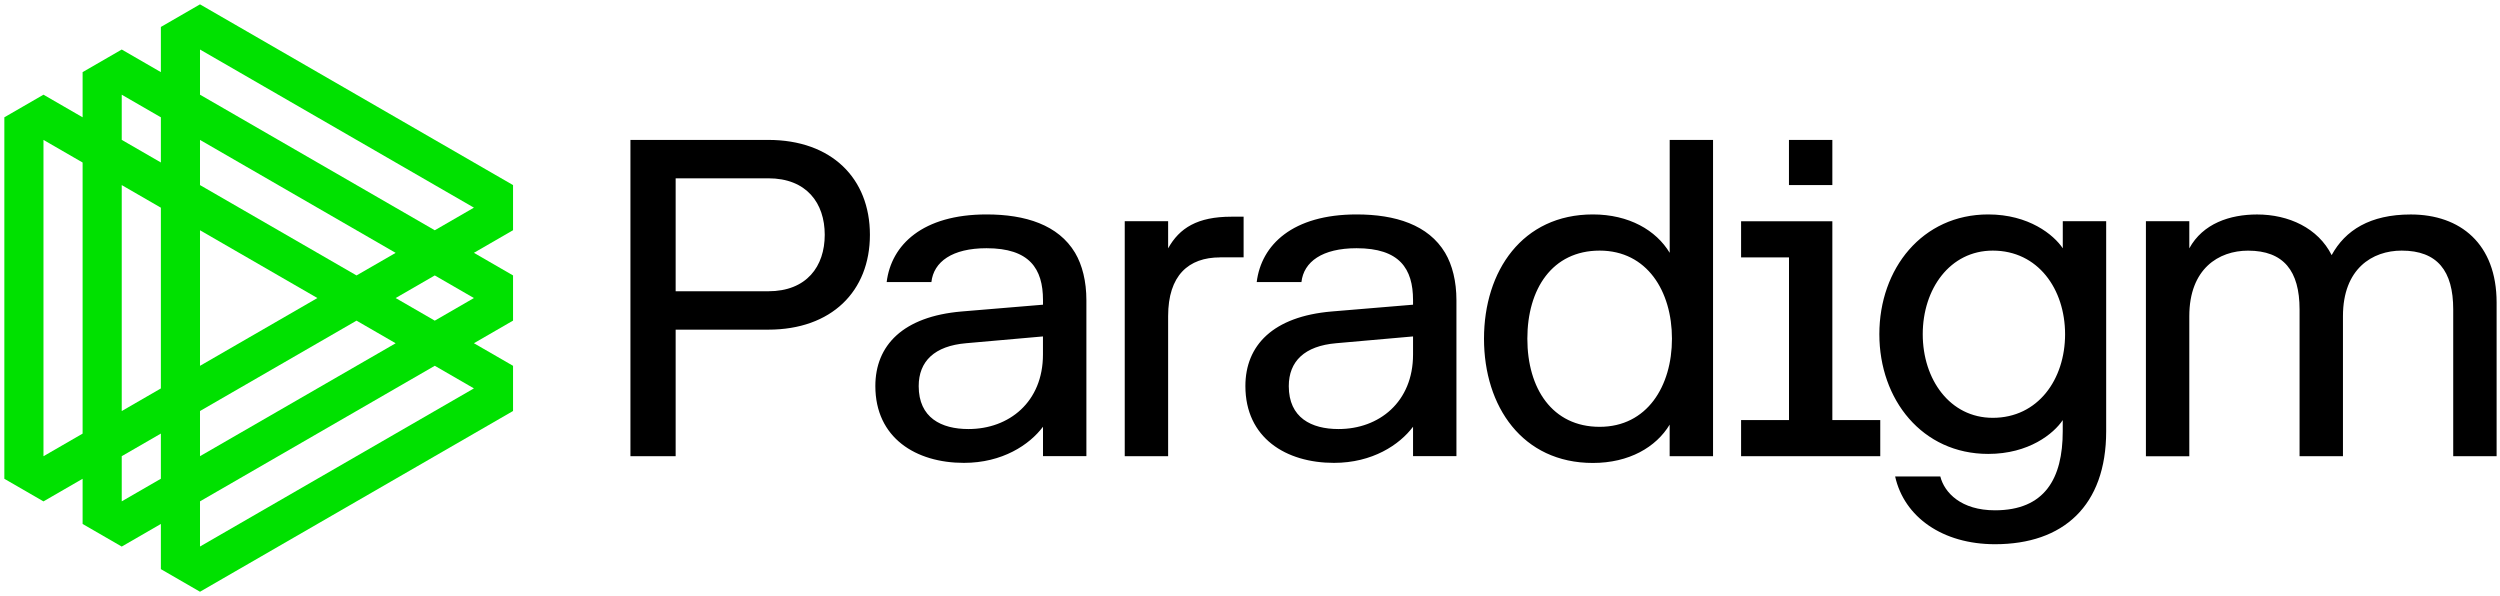
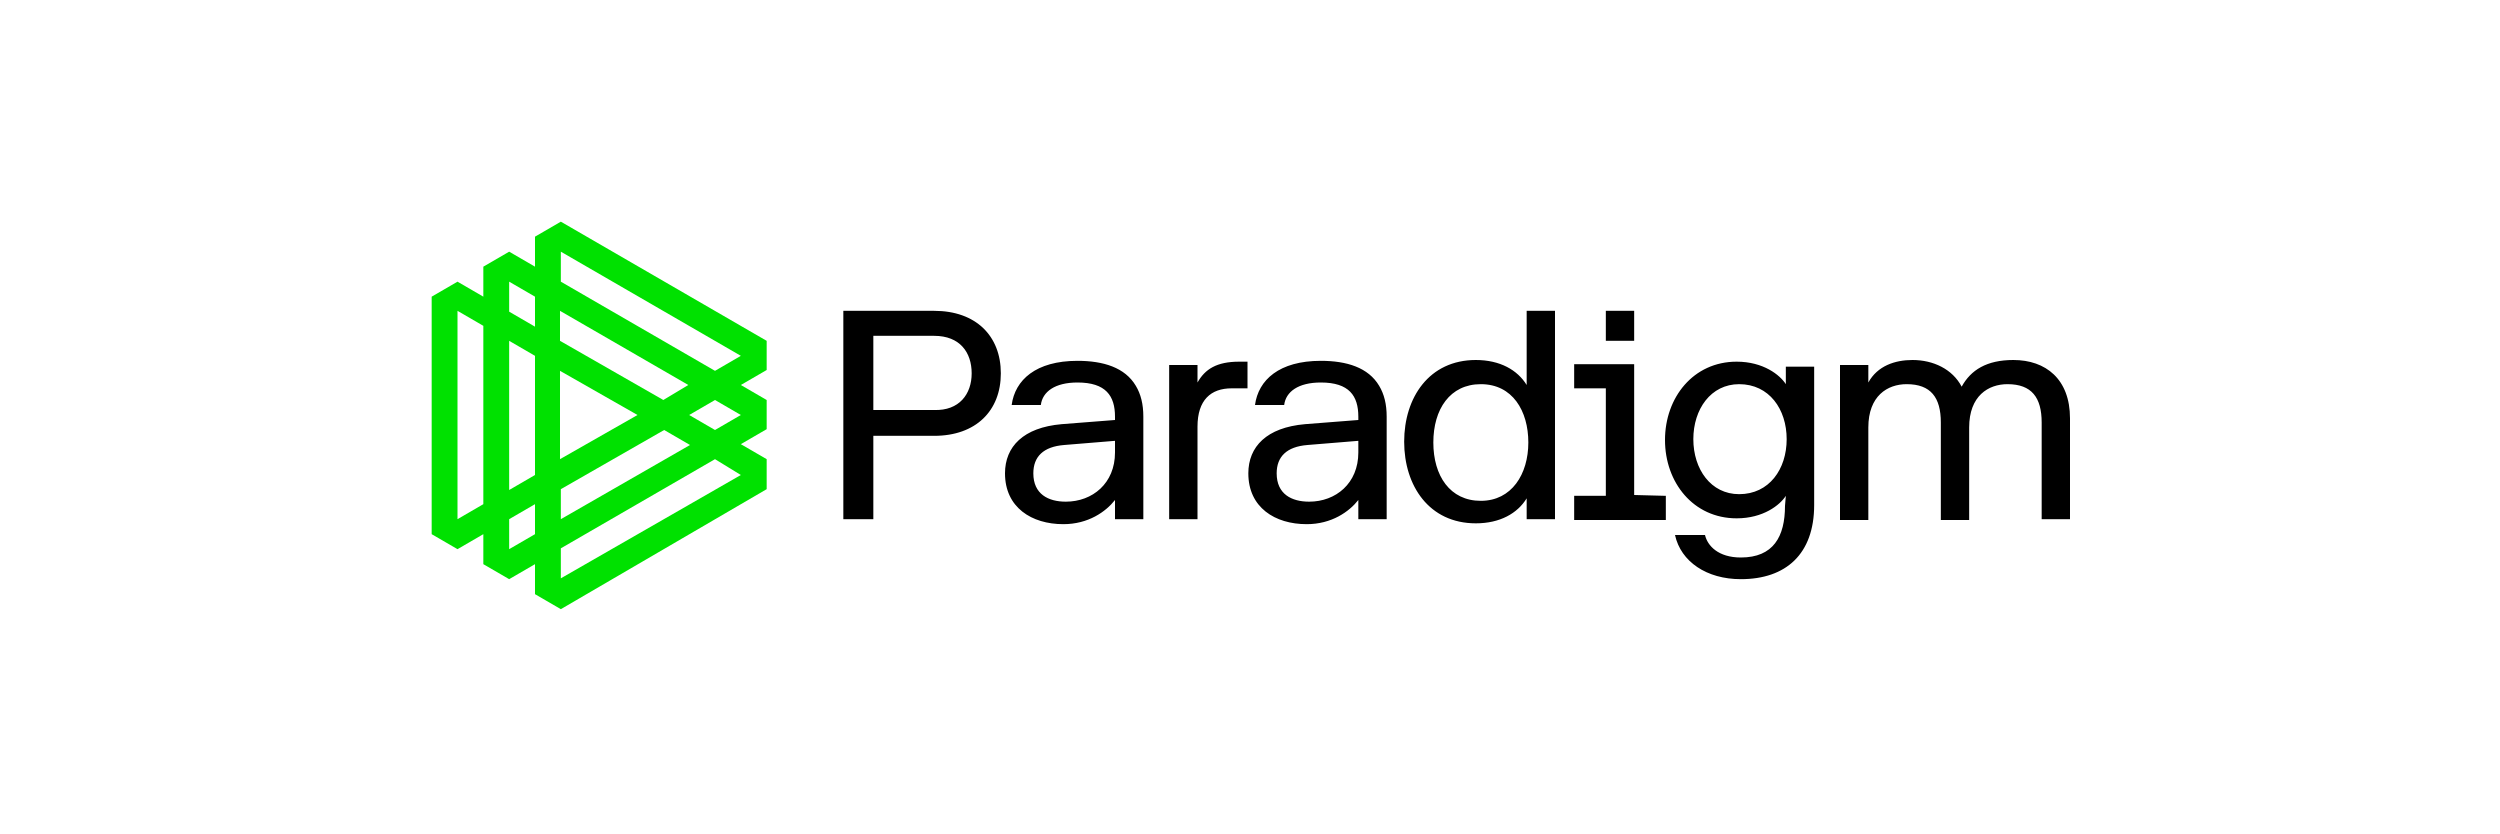
- <svg xmlns="http://www.w3.org/2000/svg" viewBox="44 44 575 137">
-   <path d="M162 86.57L90 45l-9 5.2v10.39l-9-5.2-9 5.2v10.39l-9-5.2-9 5.2v83.14l9 5.2 9-5.2v10.39l9 5.2 9-5.2v10.39l9 5.2 72-41.57v-10.39l-9-5.2 9-5.2v-10.39l-9-5.2 9-5.2V86.57zm-99 57.16l-9 5.2V76.18l9 5.2v62.35zm27 5.19v-10.39l36-20.78 9 5.2-45 25.97zm27-36.37l-27 15.59V96.96l27 15.59zm9-5.2L90 86.57V76.18l45 25.98-9 5.19zM72 65.78l9 5.2v10.39l-9-5.2V65.78zm0 20.79l9 5.2v41.57l-9 5.2V86.57zm0 62.35l9-5.2v10.39l-9 5.2v-10.39zm81-15.59L90 169.7v-10.39l54-31.18 9 5.2zm0-20.78l-9 5.2-9-5.2 9-5.2 9 5.2zm-9-15.59L90 65.78V55.39l63 36.37-9 5.2z" fill="#00e100" />
-   <path d="M199.39 148.92H189V76.18h31.7c14.55 0 23.38 8.83 23.38 21.82s-8.83 21.82-23.38 21.82h-21.3v29.1zM233.69 98c0-7.27-4.16-12.99-12.99-12.99h-21.3v25.98h21.3c8.83 0 12.99-5.72 12.99-12.99zm14.24 10.91c1.04-8.63 8.31-15.59 22.97-15.59 8.94 0 16.52 2.39 20.37 8.83 1.66 2.81 2.6 6.55 2.6 10.91v35.85h-9.98v-6.76c-3.12 4.16-9.35 8.31-18.19 8.31-11.02 0-20.37-5.72-20.37-17.67 0-9.35 6.34-16 19.85-17.15l18.71-1.56v-1.04c0-7.27-3.12-11.95-12.99-11.95-7.9 0-12.16 3.12-12.68 7.79h-10.29zm35.95 16.63v-4.16l-17.67 1.56c-7.28.62-10.91 4.16-10.91 9.87 0 7.28 5.2 9.87 11.43 9.87 9.36.01 17.15-6.23 17.15-17.14zm40.74-22.34c-7.27 0-11.95 4.16-11.95 13.51v32.22h-9.98V94.88h9.98v6.24c2.6-4.68 6.75-7.28 14.55-7.28h2.81v9.35h-5.41zm8.42 5.71c1.04-8.63 8.31-15.59 22.97-15.59 8.94 0 16.52 2.39 20.37 8.83 1.66 2.81 2.6 6.55 2.6 10.91v35.85H369v-6.76c-3.12 4.16-9.35 8.31-18.19 8.31-11.02 0-20.37-5.72-20.37-17.67 0-9.35 6.34-16 19.85-17.15l18.71-1.56v-1.04c0-7.27-3.12-11.95-12.99-11.95-7.9 0-12.16 3.12-12.68 7.79h-10.29zM369 125.54v-4.16l-17.67 1.56c-7.28.62-10.91 4.16-10.91 9.87 0 7.28 5.2 9.87 11.43 9.87 9.35.01 17.15-6.23 17.15-17.14zm59.03 16.11c-3.12 5.2-9.35 8.83-17.67 8.83-16.21 0-25.04-12.99-25.04-28.58 0-15.59 8.83-28.58 25.04-28.58 8.31 0 14.55 3.64 17.67 8.83V76.18H438v72.75h-9.98v-7.28zm-16.11-40.01c-10.91 0-16.63 8.83-16.63 20.26 0 11.43 5.72 20.27 16.63 20.27s16.63-9.35 16.63-20.27c0-10.91-5.72-20.26-16.63-20.26zm64.54 38.97v8.31h-32.01v-8.31h11.02V103.2h-11.02v-8.31h20.99v45.73h11.02zm-11.02-54.04h-9.98V76.18h9.98v10.39zm53 54.04c-2.08 3.12-7.79 7.79-17.15 7.79-15.17 0-25.04-12.47-25.04-27.54s9.87-27.54 25.04-27.54c9.35 0 15.07 4.68 17.15 7.79v-6.24h9.98v48.32c0 17.15-9.87 25.98-25.57 25.98-12.06 0-20.89-6.24-22.97-15.59h10.39c.94 3.74 4.78 7.79 12.57 7.79 11.43 0 15.59-7.27 15.59-18.19v-2.57zm-16.1-38.97c-9.87 0-16.11 8.83-16.11 19.23 0 10.39 6.23 19.23 16.11 19.23 10.39 0 16.63-8.83 16.63-19.23-.01-10.4-6.24-19.23-16.63-19.23zm45.2-.52c3.12-5.72 9.35-7.79 15.59-7.79 7.27 0 14.03 3.12 17.15 9.35 3.12-5.72 8.83-9.35 18.19-9.35 11.43 0 19.75 6.76 19.75 20.26v35.33h-9.98v-33.77c0-8.83-3.64-13.51-11.85-13.51-6.76 0-13.51 4.16-13.51 15.07v32.22h-9.98v-33.77c0-8.83-3.64-13.51-11.85-13.51-6.76 0-13.51 4.16-13.51 15.07v32.22h-9.98V94.88h9.98v6.24z" />
+ <svg xmlns="http://www.w3.org/2000/svg" version="1.1" id="katman_1" x="0px" y="0px" viewBox="0 0 300 100" style="enable-background:new 0 0 300 100;" xml:space="preserve">
+   <style type="text/css">
+ 	.st0{fill:#00E100;}
+ </style>
+   <path class="st0" d="M92,40.9L67.3,26.6l-3.1,1.8V32l-3.1-1.8L58,32v3.6l-3.1-1.8l-3.1,1.8v28.5l3.1,1.8l3.1-1.8v3.6l3.1,1.8  l3.1-1.8v3.6l3.1,1.8L92,58.7v-3.6l-3.1-1.8l3.1-1.8V48l-3.1-1.8l3.1-1.8V40.9z M58,60.5l-3.1,1.8v-25l3.1,1.8V60.5z M67.3,62.3  v-3.6l12.4-7.1l3.1,1.8L67.3,62.3z M76.5,49.8l-9.3,5.3V44.5L76.5,49.8z M79.6,48l-12.4-7.1v-3.6l15.4,8.9L79.6,48z M61.1,33.8  l3.1,1.8v3.6l-3.1-1.8V33.8z M61.1,40.9l3.1,1.8V57l-3.1,1.8V40.9z M61.1,62.3l3.1-1.8v3.6l-3.1,1.8V62.3z M88.9,57L67.3,69.4v-3.6  l18.5-10.7L88.9,57z M88.9,49.8l-3.1,1.8l-3.1-1.8l3.1-1.8L88.9,49.8z M85.8,44.5L67.3,33.8v-3.6l21.6,12.5L85.8,44.5L85.8,44.5z" />
+   <path d="M104.8,62.3h-3.6v-25h10.9c5,0,8,3,8,7.5s-3,7.5-8,7.5h-7.3L104.8,62.3L104.8,62.3z M116.6,44.8c0-2.5-1.4-4.5-4.5-4.5h-7.3  v8.9h7.3C115.1,49.3,116.6,47.3,116.6,44.8z M121.4,48.6c0.4-3,2.9-5.3,7.9-5.3c3.1,0,5.7,0.8,7,3c0.6,1,0.9,2.2,0.9,3.7v12.3h-3.4  V60c-1.1,1.4-3.2,2.9-6.2,2.9c-3.8,0-7-2-7-6.1c0-3.2,2.2-5.5,6.8-5.9l6.4-0.5V50c0-2.5-1.1-4.1-4.5-4.1c-2.7,0-4.2,1.1-4.4,2.7  L121.4,48.6L121.4,48.6z M133.8,54.3v-1.4l-6.1,0.5c-2.5,0.2-3.7,1.4-3.7,3.4c0,2.5,1.8,3.4,3.9,3.4C131.1,60.2,133.8,58,133.8,54.3  L133.8,54.3z M147.8,46.6c-2.5,0-4.1,1.4-4.1,4.6v11.1h-3.4V43.8h3.4v2.1c0.9-1.6,2.3-2.5,5-2.5h1v3.2L147.8,46.6L147.8,46.6z   M150.6,48.6c0.4-3,2.9-5.3,7.9-5.3c3.1,0,5.7,0.8,7,3c0.6,1,0.9,2.2,0.9,3.7v12.3H163V60c-1.1,1.4-3.2,2.9-6.2,2.9  c-3.8,0-7-2-7-6.1c0-3.2,2.2-5.5,6.8-5.9l6.4-0.5V50c0-2.5-1.1-4.1-4.5-4.1c-2.7,0-4.2,1.1-4.4,2.7L150.6,48.6L150.6,48.6z   M163,54.3v-1.4l-6.1,0.5c-2.5,0.2-3.7,1.4-3.7,3.4c0,2.5,1.8,3.4,3.9,3.4C160.3,60.2,163,58,163,54.3L163,54.3z M183.2,59.8  c-1.1,1.8-3.2,3-6.1,3c-5.6,0-8.6-4.5-8.6-9.8s3-9.8,8.6-9.8c2.9,0,5,1.2,6.1,3v-8.9h3.4v25h-3.4L183.2,59.8L183.2,59.8z   M177.7,46.1c-3.7,0-5.7,3-5.7,7s2,7,5.7,7c3.7,0,5.7-3.2,5.7-7C183.4,49.3,181.5,46.1,177.7,46.1z M199.9,59.5v2.9h-11v-2.9h3.8  V46.6h-3.8v-2.9h7.2v15.7L199.9,59.5L199.9,59.5z M196.1,40.9h-3.4v-3.6h3.4V40.9z M214.3,59.5c-0.7,1.1-2.7,2.7-5.9,2.7  c-5.2,0-8.6-4.3-8.6-9.4s3.4-9.4,8.6-9.4c3.2,0,5.2,1.6,5.9,2.7v-2.1h3.4v16.6c0,5.9-3.4,8.9-8.8,8.9c-4.1,0-7.2-2.1-7.9-5.3h3.6  c0.3,1.3,1.6,2.7,4.3,2.7c3.9,0,5.3-2.5,5.3-6.2L214.3,59.5L214.3,59.5z M208.7,46.1c-3.4,0-5.5,3-5.5,6.6c0,3.6,2.1,6.6,5.5,6.6  c3.6,0,5.7-3,5.7-6.6C214.4,49.1,212.3,46.1,208.7,46.1L208.7,46.1z M224.2,45.9c1.1-2,3.2-2.7,5.3-2.7c2.5,0,4.8,1.1,5.9,3.2  c1.1-2,3-3.2,6.2-3.2c3.9,0,6.8,2.3,6.8,7v12.1h-3.4V50.7c0-3-1.2-4.6-4.1-4.6c-2.3,0-4.6,1.4-4.6,5.2v11.1h-3.4V50.7  c0-3-1.2-4.6-4.1-4.6c-2.3,0-4.6,1.4-4.6,5.2v11.1h-3.4V43.8h3.4L224.2,45.9L224.2,45.9z" />
</svg>
